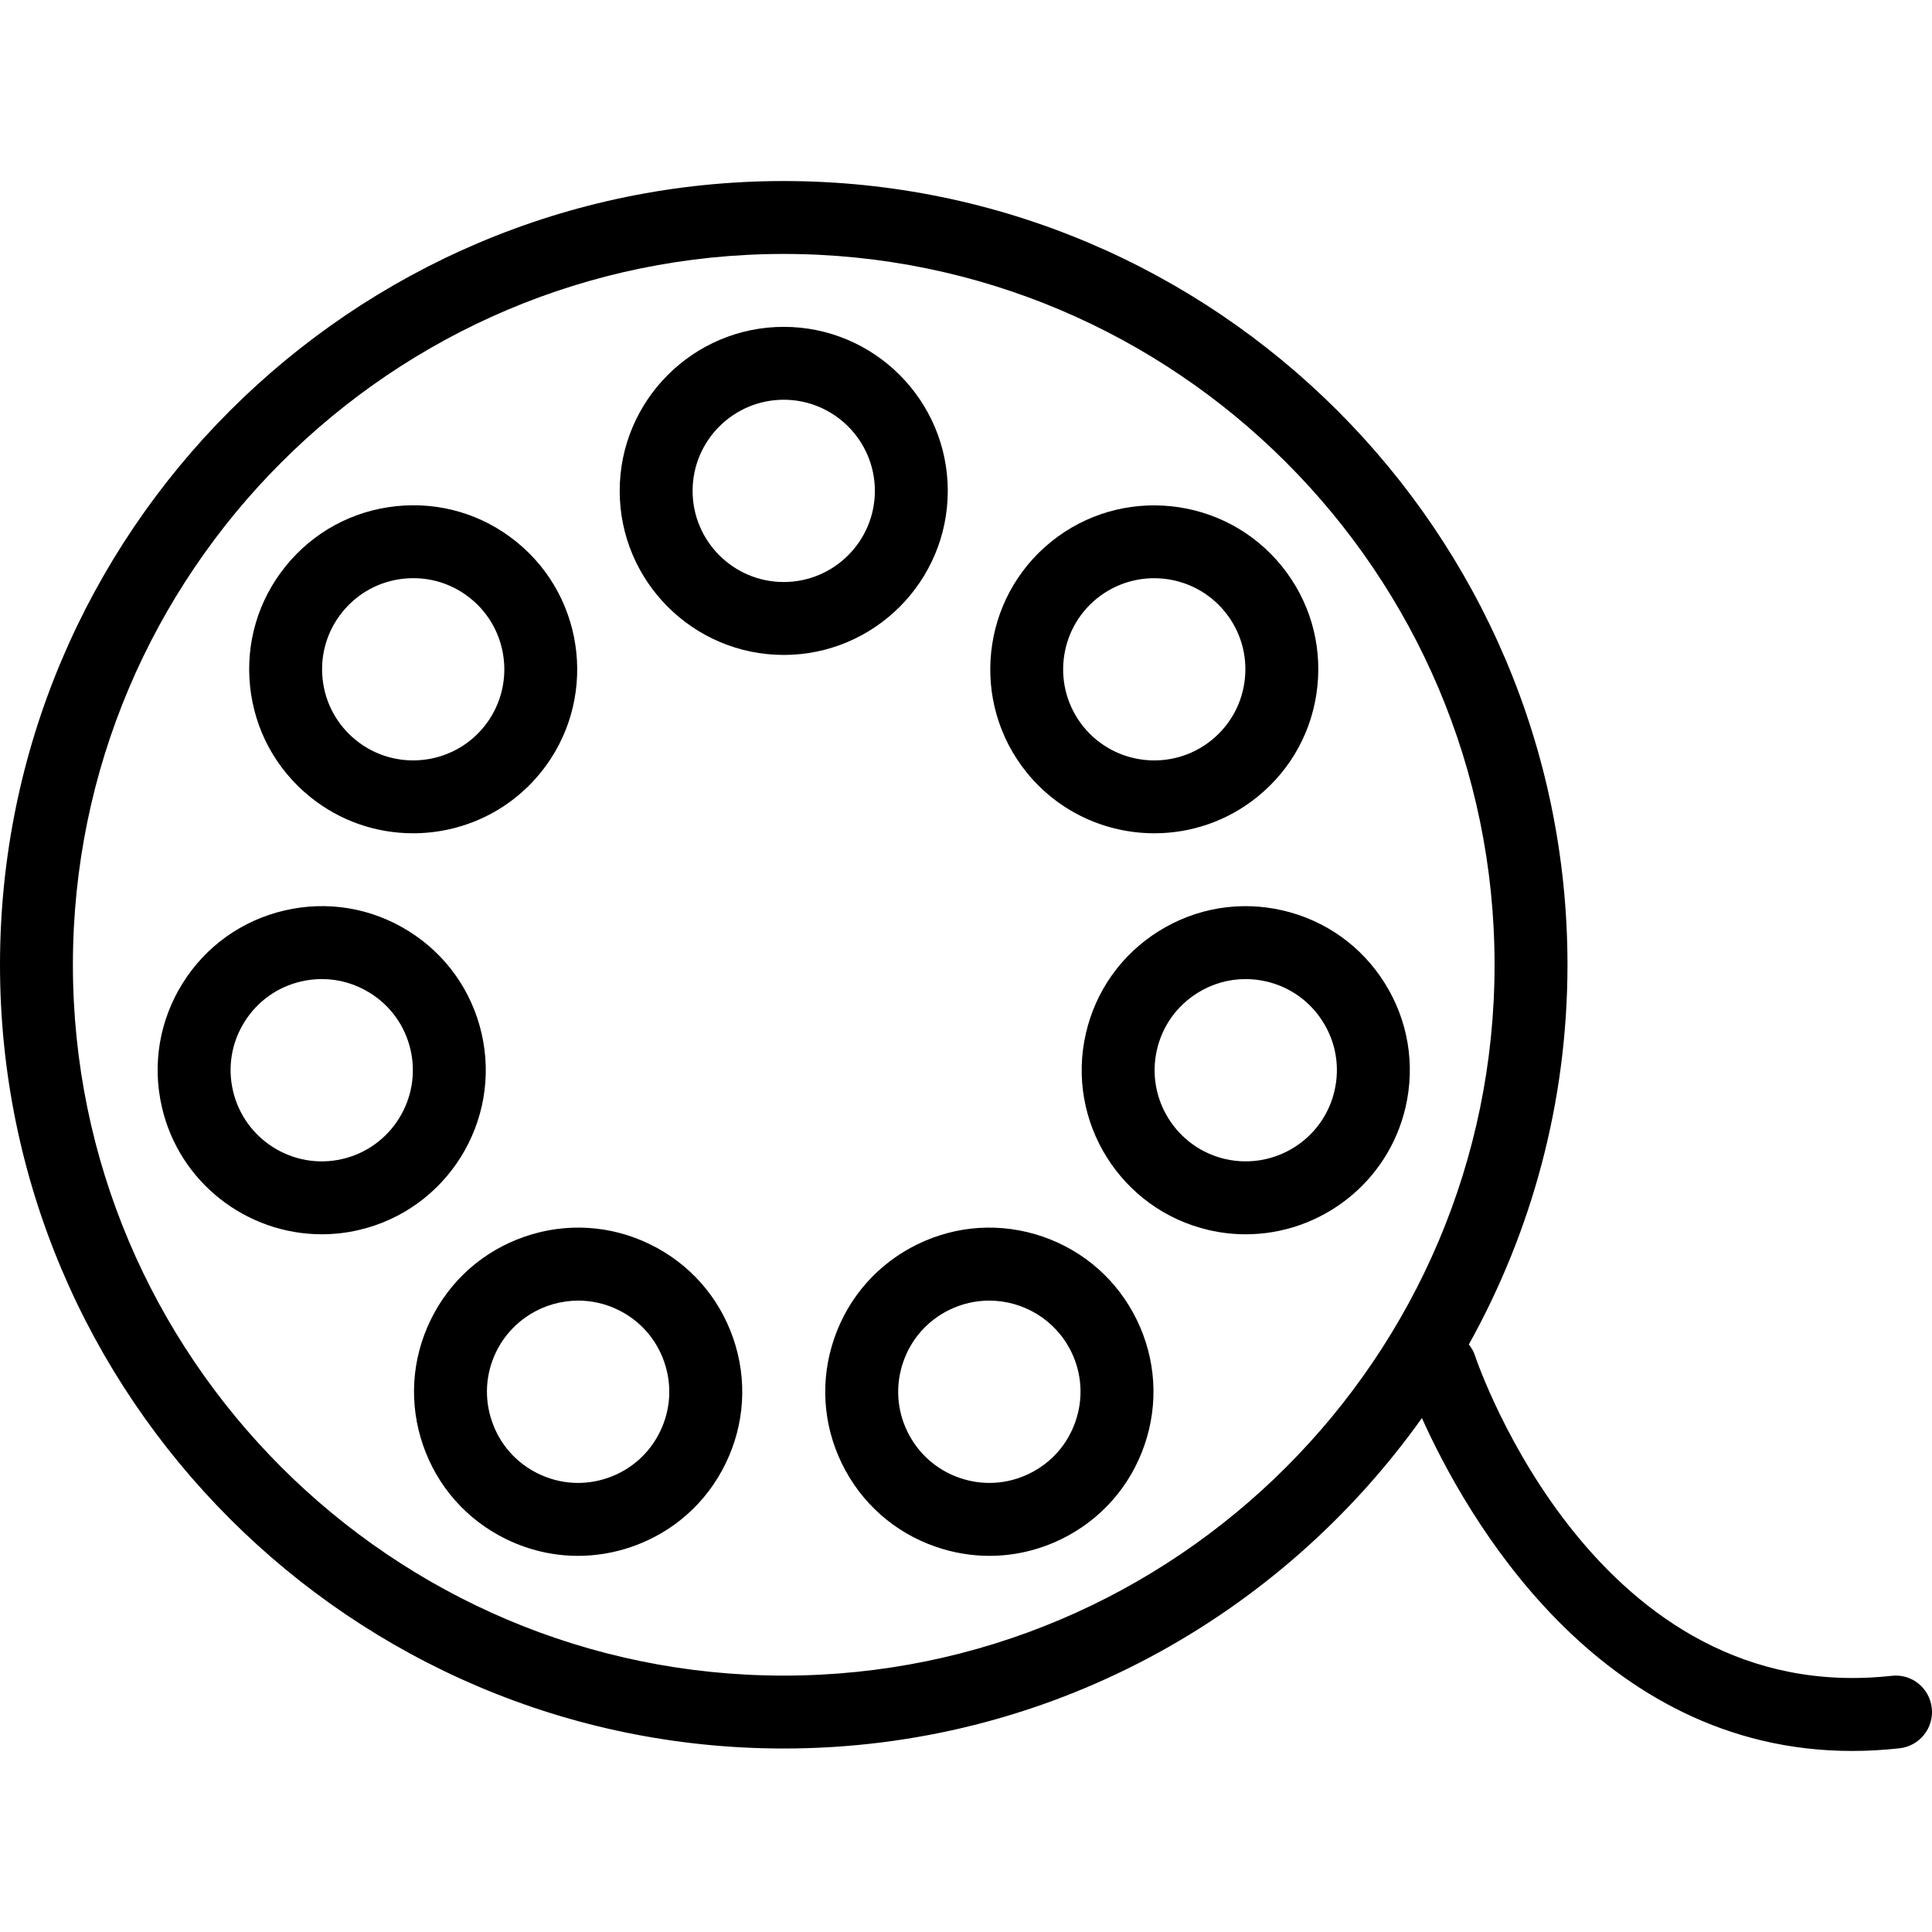
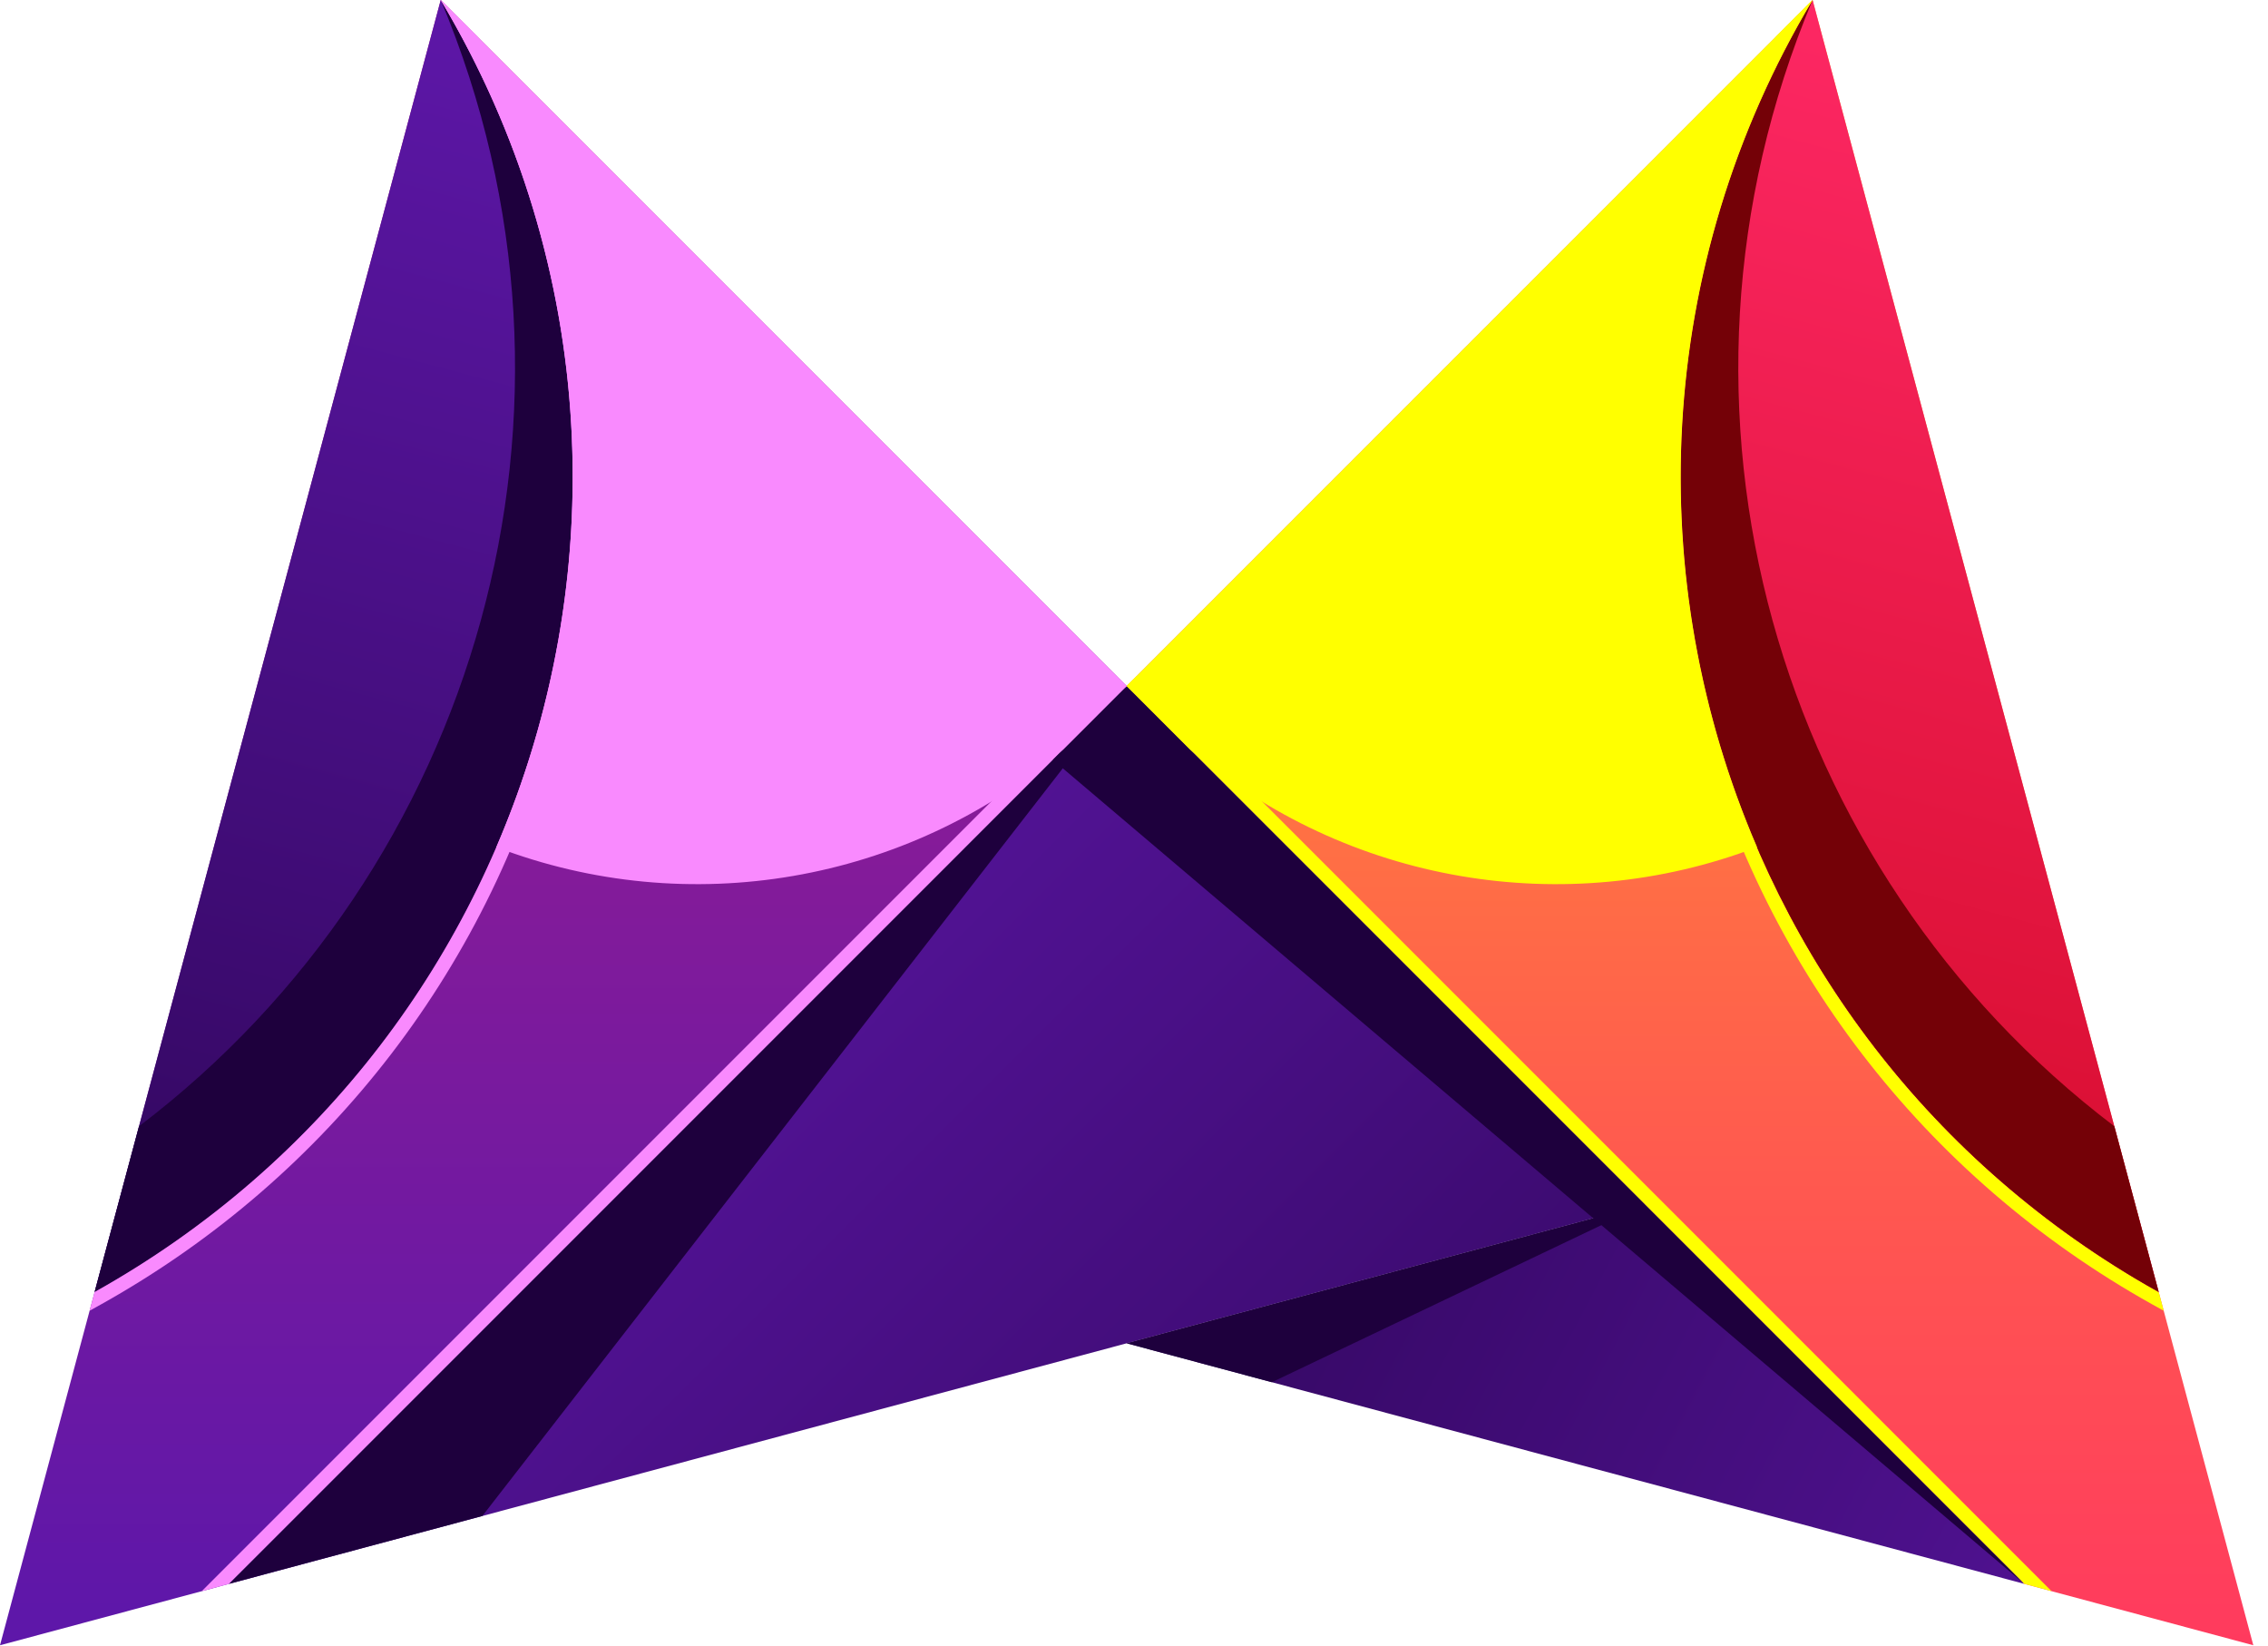
- <svg xmlns="http://www.w3.org/2000/svg" fill="#000000" height="800px" width="800px" version="1.1" id="Layer_1" viewBox="0 0 210.233 210.233" xml:space="preserve">
-   <g>
-     <g>
-       <g>
-         <path d="M33.736,86.705c3.297,2.671,7.267,3.969,11.214,3.969c5.206,0,10.366-2.258,13.891-6.608     c6.19-7.651,5.009-18.911-2.638-25.103c-3.703-3-8.336-4.379-13.101-3.881c-4.741,0.498-9.006,2.812-12.008,6.518     c-3.002,3.706-4.377,8.357-3.881,13.099C27.712,79.44,30.029,83.703,33.736,86.705z M37.261,66.591     c1.666-2.059,4.036-3.345,6.67-3.622c0.353-0.037,0.705-0.054,1.054-0.054c2.262,0,4.439,0.767,6.225,2.212     c4.246,3.44,4.904,9.696,1.464,13.945c-3.44,4.251-9.704,4.906-13.949,1.466c-2.057-1.668-3.347-4.036-3.622-6.67     C34.828,71.234,35.592,68.65,37.261,66.591z" />
-         <path d="M113.468,134.565c-4.509-1.551-9.347-1.257-13.635,0.835c-4.284,2.09-7.499,5.723-9.053,10.232     c-1.554,4.509-1.255,9.353,0.833,13.635c2.092,4.286,5.725,7.501,10.234,9.053c1.902,0.656,3.866,0.982,5.826,0.982     c2.673,0,5.334-0.608,7.81-1.815c4.284-2.09,7.499-5.724,9.053-10.232s1.255-9.353-0.837-13.637     C121.611,139.334,117.977,136.118,113.468,134.565z M117.032,154.671c-0.86,2.506-2.646,4.524-5.028,5.685     c-2.382,1.161-5.063,1.33-7.577,0.463c-2.503-0.862-4.52-2.648-5.683-5.028c-1.162-2.38-1.325-5.071-0.461-7.575     c0.86-2.506,2.646-4.524,5.028-5.685c1.395-0.682,2.874-1.003,4.331-1.003c3.672,0,7.209,2.049,8.929,5.568     C117.733,149.477,117.896,152.167,117.032,154.671z" />
-         <path d="M150.694,107c-2.526-4.044-6.477-6.86-11.125-7.935c-4.633-1.065-9.421-0.271-13.473,2.256     c-4.044,2.528-6.86,6.477-7.933,11.123c-2.212,9.589,3.789,19.192,13.38,21.408c1.344,0.31,2.688,0.459,4.013,0.459     c8.123,0,15.491-5.594,17.393-13.837C154.022,115.83,153.22,111.044,150.694,107z M145.217,118.691     c-1.228,5.324-6.551,8.652-11.892,7.432c-5.326-1.232-8.662-6.568-7.43-11.896c0.593-2.58,2.161-4.772,4.408-6.176     c1.596-0.998,3.397-1.511,5.233-1.511c0.748,0,1.503,0.085,2.251,0.256c2.58,0.597,4.776,2.163,6.178,4.41     C145.372,113.449,145.814,116.109,145.217,118.691z" />
-         <path d="M52.403,112.444c-1.073-4.647-3.889-8.596-7.933-11.123c-4.044-2.527-8.832-3.33-13.473-2.255     c-4.649,1.073-8.6,3.889-11.125,7.933c-2.525,4.044-3.328,8.83-2.255,13.473c1.902,8.245,9.27,13.837,17.393,13.837     c1.325,0,2.669-0.147,4.013-0.459C48.615,131.636,54.615,122.033,52.403,112.444z M37.242,126.12     c-5.322,1.236-10.66-2.106-11.892-7.432c-0.597-2.58-0.155-5.239,1.251-7.484c1.402-2.247,3.599-3.814,6.178-4.408     c0.748-0.173,1.503-0.257,2.251-0.257c1.836,0,3.637,0.513,5.233,1.511c2.247,1.404,3.816,3.597,4.408,6.176     C45.903,119.554,42.568,124.891,37.242,126.12z" />
-         <path d="M103.133,53.417c0-9.843-8.007-17.85-17.85-17.85s-17.85,8.007-17.85,17.85s8.007,17.85,17.85,17.85     S103.133,63.26,103.133,53.417z M85.283,63.333c-5.47,0-9.917-4.449-9.917-9.917c0-5.468,4.447-9.917,9.917-9.917     c5.47,0,9.917,4.449,9.917,9.917C95.2,58.884,90.753,63.333,85.283,63.333z" />
-         <path d="M125.616,90.674c3.947,0,7.918-1.298,11.214-3.969c3.707-3.002,6.024-7.265,6.523-12.008     c0.496-4.741-0.879-9.394-3.881-13.099c-6.194-7.647-17.459-8.826-25.105-2.638c-7.651,6.194-8.832,17.455-2.642,25.105     C115.25,88.415,120.41,90.674,125.616,90.674z M119.356,65.127c4.257-3.446,10.509-2.783,13.949,1.464     c1.67,2.059,2.433,4.643,2.157,7.277c-0.275,2.634-1.565,5.003-3.622,6.67c-4.257,3.446-10.505,2.785-13.949-1.466     C114.452,74.823,115.111,68.567,119.356,65.127z" />
-         <path d="M70.734,135.4c-4.288-2.092-9.127-2.388-13.635-0.835c-4.508,1.553-8.142,4.768-10.23,9.053     c-2.092,4.284-2.39,9.128-0.837,13.637c1.553,4.509,4.768,8.142,9.053,10.232c2.475,1.207,5.136,1.815,7.81,1.815     c1.956,0,3.924-0.325,5.826-0.982c4.509-1.551,8.142-4.767,10.23-9.051c2.092-4.284,2.39-9.128,0.837-13.637     C78.235,141.123,75.018,137.489,70.734,135.4z M71.818,155.793c-1.158,2.378-3.177,4.164-5.679,5.026     c-2.51,0.868-5.195,0.697-7.577-0.463c-2.382-1.16-4.168-3.178-5.028-5.685c-0.864-2.504-0.701-5.195,0.461-7.575     c1.72-3.519,5.257-5.568,8.929-5.568c1.457,0,2.936,0.322,4.331,1.003c2.382,1.16,4.168,3.178,5.028,5.685     C73.147,150.72,72.984,153.41,71.818,155.793z" />
-         <path d="M210.209,185.862c-0.239-2.175-2.176-3.761-4.38-3.504c-32.059,3.517-44.853-33.426-45.384-35.001     c-0.135-0.403-0.371-0.734-0.61-1.059c6.817-12.251,10.733-26.328,10.733-41.315c0-47.025-38.257-85.283-85.283-85.283     C38.259,19.7,0,57.959,0,104.983c0,47.024,38.257,85.283,85.283,85.283c28.642,0,53.972-14.238,69.445-35.959     c4.734,10.535,19.118,36.226,46.808,36.226c1.674,0,3.397-0.095,5.167-0.292C208.88,190.001,210.449,188.039,210.209,185.862z      M85.283,182.333c-42.65,0-77.35-34.699-77.35-77.35s34.7-77.35,77.35-77.35c42.65,0,77.35,34.699,77.35,77.35     S127.933,182.333,85.283,182.333z" />
-       </g>
-     </g>
-   </g>
+ <svg xmlns="http://www.w3.org/2000/svg" width="91" height="66" viewBox="0 0 91 66" fill="none">
+   <path d="M45.205 53.887L81.221 63.537L65.998 48.315L45.205 53.887Z" fill="url(#paint0_linear_89001_1595)" />
+   <path d="M81.221 63.537L90.411 66L72.727 0L45.205 27.521L81.221 63.537Z" fill="url(#paint1_linear_89001_1595)" />
+   <path d="M86.816 52.581L86.615 51.829C68.186 41.533 61.926 18.09 72.727 0L71.266 1.461C66.892 9.745 65.73 19.326 68.035 28.459C70.601 38.632 77.182 47.199 86.341 52.317L86.816 52.581Z" fill="#FFFF00" />
+   <path d="M65.999 48.315L9.19 63.537L45.206 27.521L65.999 48.315Z" fill="url(#paint2_linear_89001_1595)" />
+   <path d="M9.19 63.537L0 66L17.684 0L45.206 27.521L9.19 63.537Z" fill="url(#paint3_linear_89001_1595)" />
+   <path d="M9.19 63.537L8.094 63.831L44.804 27.12L45.205 27.521L9.19 63.537Z" fill="#F98AFE" />
+   <path d="M9.19 63.537L12.886 59.843L24.413 48.315L45.206 27.521L28.258 49.345L19.354 60.814L11.039 63.041L9.19 63.537Z" fill="#1E003D" />
+   <path d="M51.032 55.448L45.205 53.887L65.998 48.315L51.032 55.448Z" fill="#1E003D" />
+   <path d="M81.221 63.537L82.317 63.831L45.607 27.12L45.205 27.521L81.221 63.537Z" fill="#FFFF00" />
+   <path d="M81.221 63.537L45.216 27.532L42.244 30.483L81.221 63.537Z" fill="#1E003D" />
+   <path d="M86.615 51.829L81.569 32.999L72.727 0C62.139 17.735 67.933 40.696 85.668 51.284C85.982 51.471 86.297 51.653 86.615 51.829Z" fill="url(#paint4_linear_89001_1595)" />
+   <path d="M86.615 51.829L84.834 45.181C71.286 34.901 65.847 16.409 72.727 0C62.139 17.735 67.933 40.696 85.668 51.284C85.982 51.471 86.297 51.653 86.615 51.829Z" fill="#740107" />
+   <path d="M3.796 51.829L17.684 0C28.484 18.09 22.224 41.533 3.796 51.829Z" fill="url(#paint5_linear_89001_1595)" />
+   <path d="M3.796 51.829L5.577 45.181C19.126 34.901 24.564 16.409 17.684 0C28.272 17.735 22.478 40.696 4.743 51.284C4.429 51.471 4.114 51.653 3.796 51.829Z" fill="#1E003D" />
+   <path d="M3.595 52.581L3.796 51.829C22.224 41.533 28.485 18.09 17.684 0L19.145 1.461C23.519 9.745 24.681 19.326 22.376 28.459C19.81 38.632 13.229 47.199 4.07 52.317L3.595 52.581Z" fill="#F98AFE" />
+   <path d="M17.684 0L45.204 27.52L42.658 30.068C36.383 35.422 27.626 36.931 19.915 33.983C24.493 23.346 24.09 10.731 17.684 0Z" fill="#F98AFE" />
+   <path d="M72.727 0L45.207 27.52L47.752 30.068C54.028 35.422 62.786 36.931 70.497 33.983C65.915 23.335 66.331 10.714 72.727 0Z" fill="#FFFF00" />
+   <defs>
+     <linearGradient id="paint0_linear_89001_1595" x1="99" y1="73.965" x2="22.29" y2="33.55" gradientUnits="userSpaceOnUse">
+       <stop stop-color="#5E17A9" />
+       <stop offset="1" stop-color="#1E003D" />
+     </linearGradient>
+     <linearGradient id="paint1_linear_89001_1595" x1="67.808" y1="76.075" x2="67.807" y2="-52.366" gradientUnits="userSpaceOnUse">
+       <stop stop-color="#FF2966" />
+       <stop offset="1" stop-color="#FFFF00" />
+     </linearGradient>
+     <linearGradient id="paint2_linear_89001_1595" x1="14.462" y1="32.793" x2="77.985" y2="96.315" gradientUnits="userSpaceOnUse">
+       <stop stop-color="#5E17A9" />
+       <stop offset="1" stop-color="#1E003D" />
+     </linearGradient>
+     <linearGradient id="paint3_linear_89001_1595" x1="22.603" y1="64.733" x2="22.603" y2="-64.233" gradientUnits="userSpaceOnUse">
+       <stop stop-color="#5E17A9" />
+       <stop offset="1" stop-color="#FF2966" />
+     </linearGradient>
+     <linearGradient id="paint4_linear_89001_1595" x1="85.579" y1="1.104" x2="67.071" y2="70.177" gradientUnits="userSpaceOnUse">
+       <stop stop-color="#FF2966" />
+       <stop offset="1" stop-color="#C40015" />
+     </linearGradient>
+     <linearGradient id="paint5_linear_89001_1595" x1="23.4" y1="0.578" x2="3.336" y2="75.462" gradientUnits="userSpaceOnUse">
+       <stop stop-color="#5E17A9" />
+       <stop offset="1" stop-color="#1E003D" />
+     </linearGradient>
+   </defs>
</svg>
